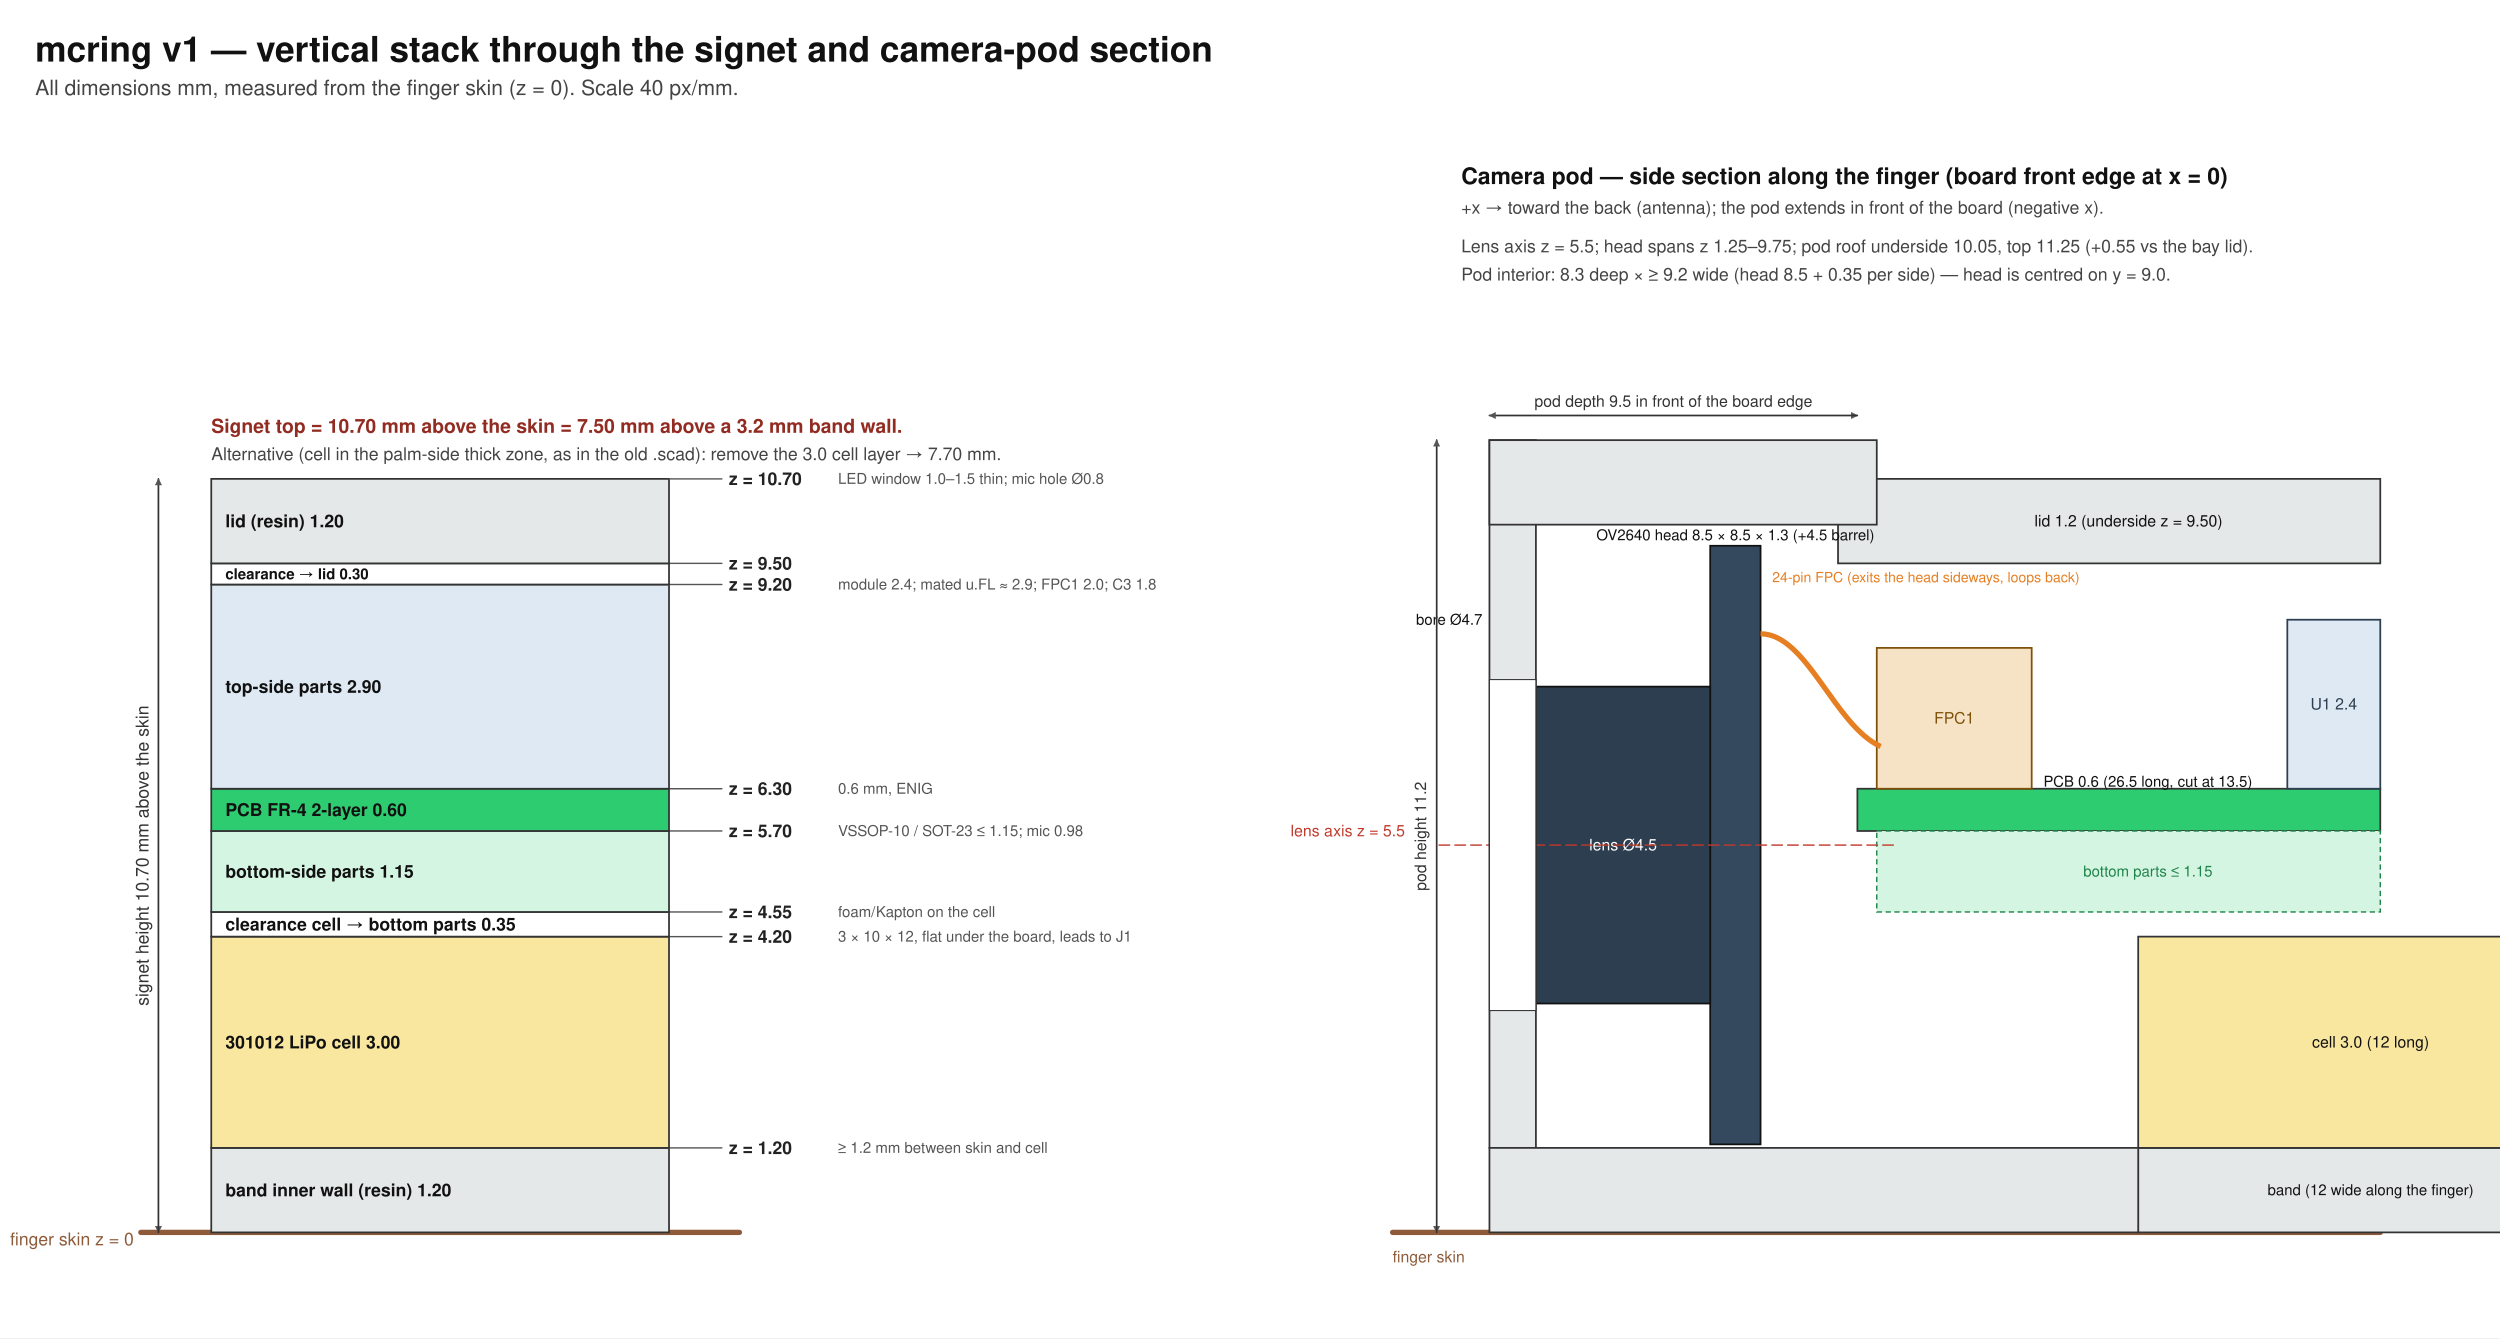
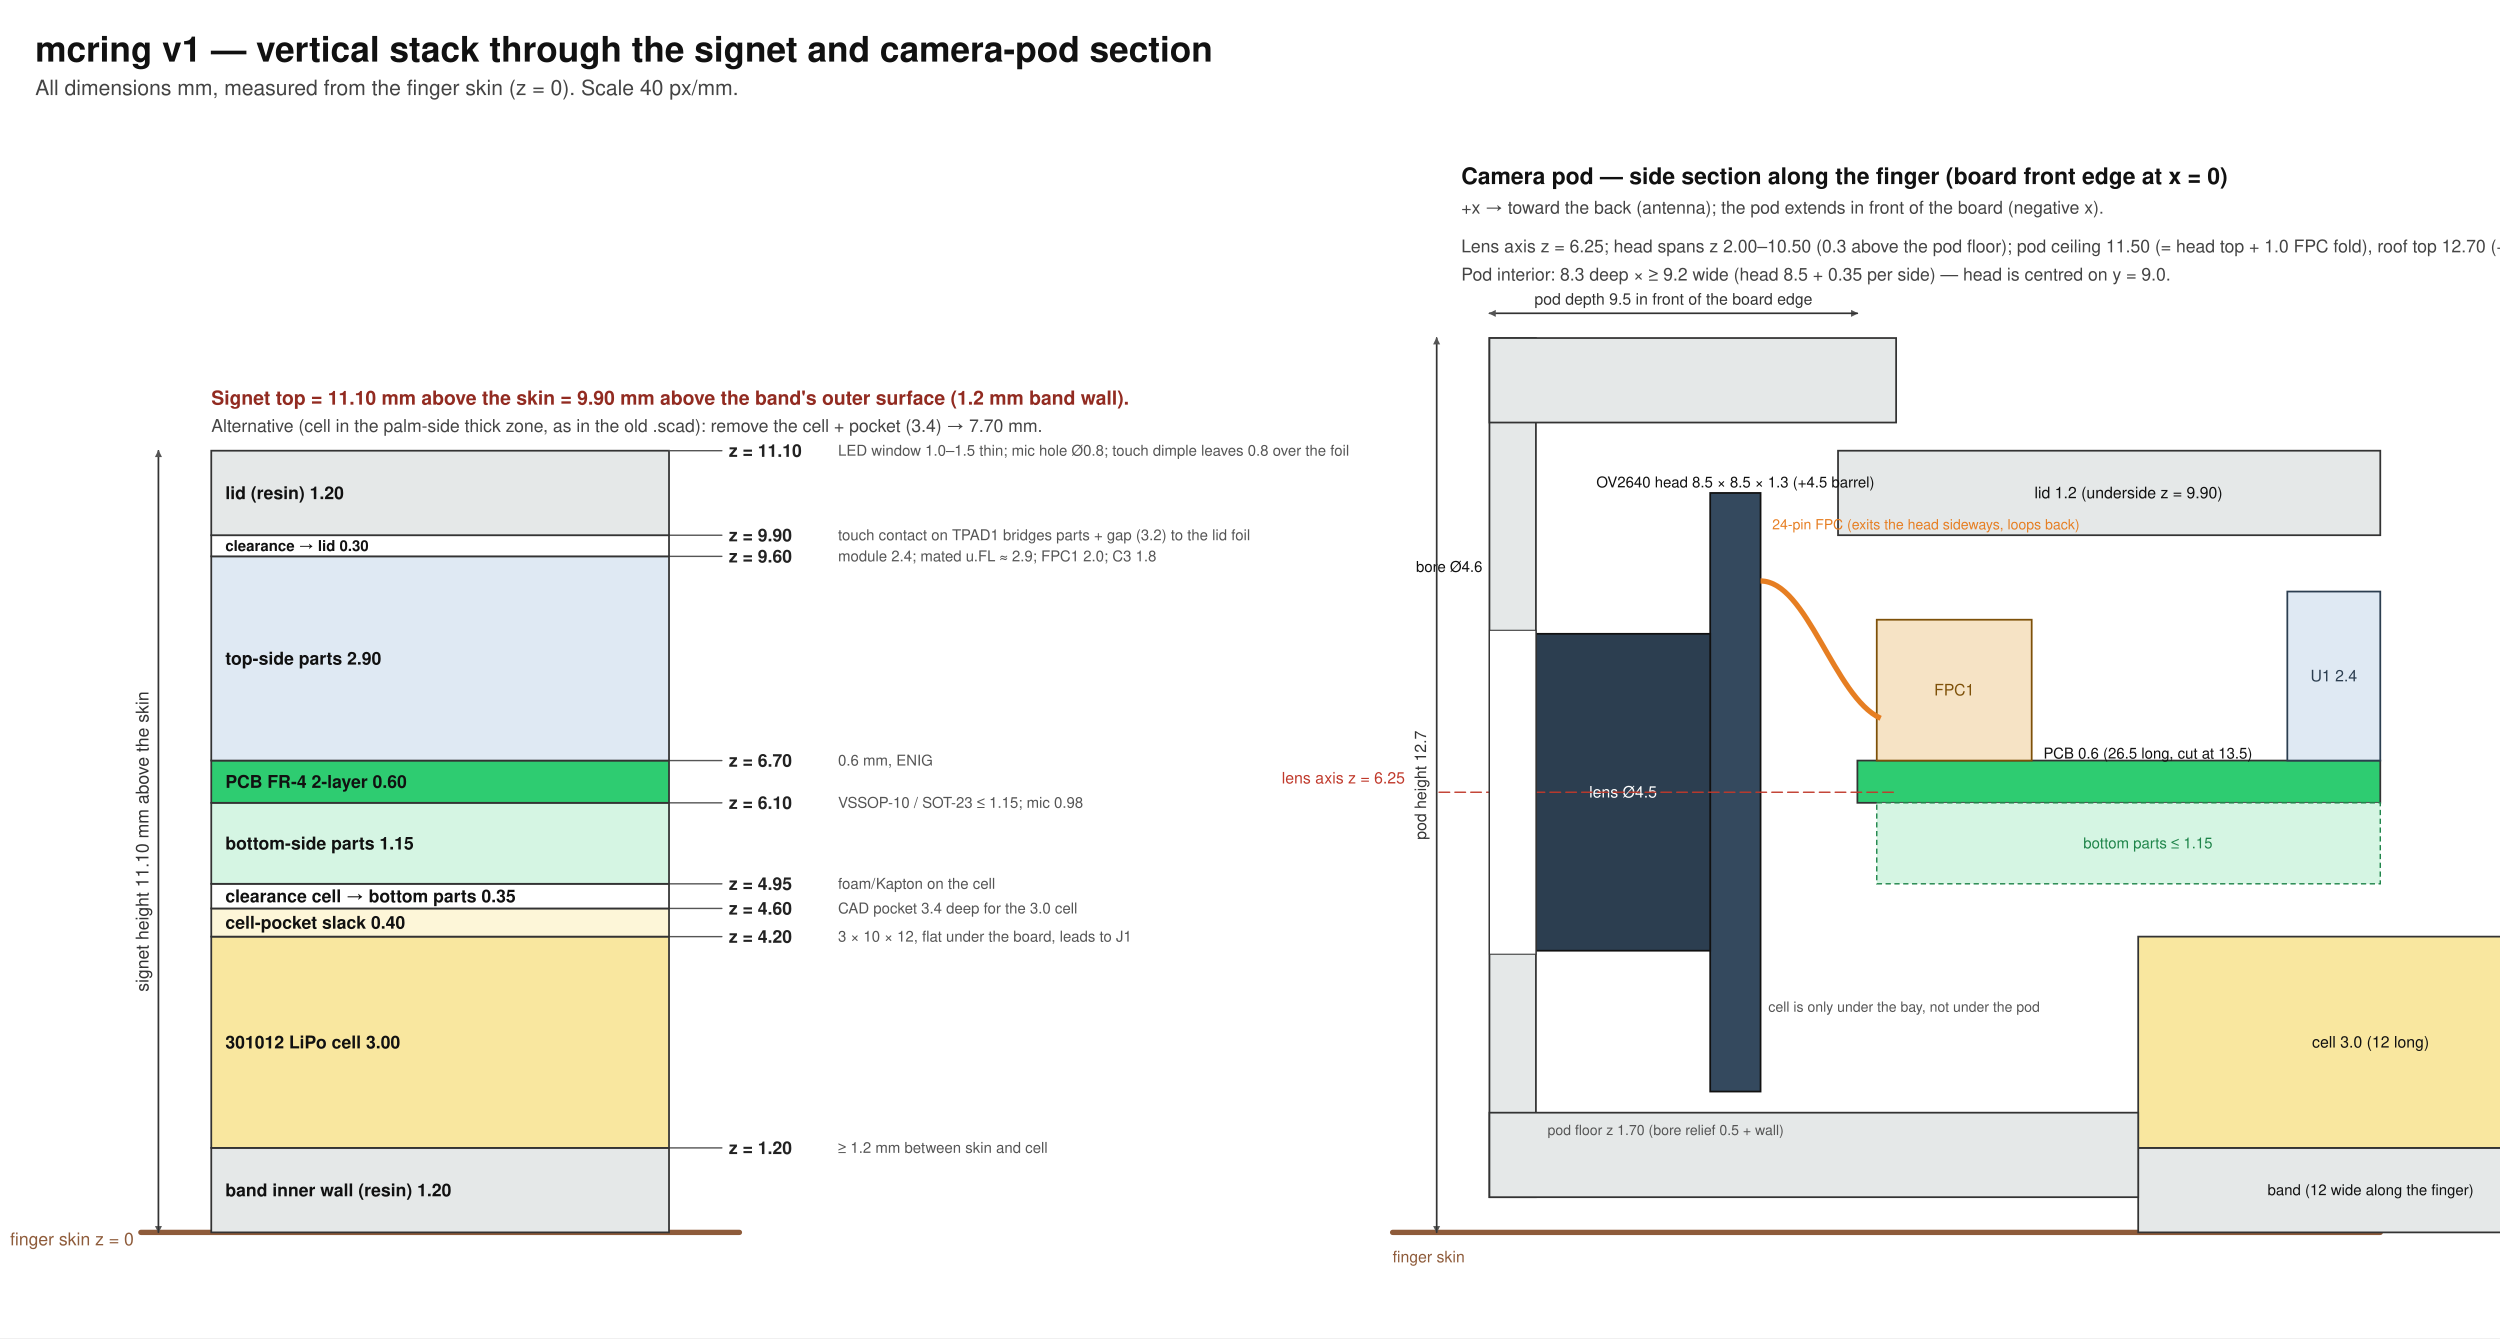
<svg xmlns="http://www.w3.org/2000/svg" width="1420" height="760" viewBox="0 0 1420 760">
  <defs>
    <marker id="dim" viewBox="0 0 10 10" refX="9" refY="5" markerWidth="5" markerHeight="5" orient="auto-start-reverse">
      <path d="M 0 0 L 10 5 L 0 10 z" fill="#555" />
    </marker>
  </defs>
  <rect x="0" y="0" width="1420" height="760" fill="#ffffff" />
  <text x="20.00" y="28.00" font-family="Helvetica, Arial, 'DejaVu Sans', sans-serif" font-size="20" fill="#111" text-anchor="start" font-weight="bold" dominant-baseline="middle">mcring v1 — vertical stack through the signet and camera-pod section</text>
  <text x="20.00" y="50.00" font-family="Helvetica, Arial, 'DejaVu Sans', sans-serif" font-size="12" fill="#444" text-anchor="start" font-weight="normal" dominant-baseline="middle">All dimensions mm, measured from the finger skin (z = 0). Scale 40 px/mm.</text>
  <line x1="80.00" y1="700.00" x2="420.00" y2="700.00" stroke="#8e5b3a" stroke-width="3" stroke-linecap="round" />
  <text x="76.00" y="704.00" font-family="Helvetica, Arial, 'DejaVu Sans', sans-serif" font-size="10" fill="#8e5b3a" text-anchor="end" font-weight="normal" dominant-baseline="middle">finger skin  z = 0</text>
  <rect x="120.00" y="652.00" width="260.00" height="48.00" rx="0.00" fill="#e5e8e8" stroke="#333" stroke-width="1" />
  <text x="128.00" y="676.00" font-family="Helvetica, Arial, 'DejaVu Sans', sans-serif" font-size="10" fill="#111" text-anchor="start" font-weight="bold" dominant-baseline="middle">band inner wall (resin)  1.20</text>
  <line x1="380.00" y1="652.00" x2="410.00" y2="652.00" stroke="#555" stroke-width="0.8" stroke-linecap="round" />
  <text x="414.00" y="652.00" font-family="Helvetica, Arial, 'DejaVu Sans', sans-serif" font-size="10" fill="#222" text-anchor="start" font-weight="bold" dominant-baseline="middle">z = 1.20</text>
  <text x="476.00" y="652.00" font-family="Helvetica, Arial, 'DejaVu Sans', sans-serif" font-size="8.5" fill="#555" text-anchor="start" font-weight="normal" dominant-baseline="middle">≥ 1.2 mm between skin and cell</text>
  <rect x="120.00" y="532.00" width="260.00" height="120.00" rx="0.00" fill="#f9e79f" stroke="#333" stroke-width="1" />
  <text x="128.00" y="592.00" font-family="Helvetica, Arial, 'DejaVu Sans', sans-serif" font-size="10" fill="#111" text-anchor="start" font-weight="bold" dominant-baseline="middle">301012 LiPo cell  3.00</text>
  <line x1="380.00" y1="532.00" x2="410.00" y2="532.00" stroke="#555" stroke-width="0.8" stroke-linecap="round" />
  <text x="414.00" y="532.00" font-family="Helvetica, Arial, 'DejaVu Sans', sans-serif" font-size="10" fill="#222" text-anchor="start" font-weight="bold" dominant-baseline="middle">z = 4.20</text>
  <text x="476.00" y="532.00" font-family="Helvetica, Arial, 'DejaVu Sans', sans-serif" font-size="8.5" fill="#555" text-anchor="start" font-weight="normal" dominant-baseline="middle">3 × 10 × 12, flat under the board, leads to J1</text>
-   <rect x="120.00" y="518.00" width="260.00" height="14.00" rx="0.00" fill="#ffffff" stroke="#333" stroke-width="1" />
-   <text x="128.00" y="525.00" font-family="Helvetica, Arial, 'DejaVu Sans', sans-serif" font-size="10" fill="#111" text-anchor="start" font-weight="bold" dominant-baseline="middle">clearance cell → bottom parts  0.35</text>
-   <line x1="380.00" y1="518.00" x2="410.00" y2="518.00" stroke="#555" stroke-width="0.8" stroke-linecap="round" />
-   <text x="414.00" y="518.00" font-family="Helvetica, Arial, 'DejaVu Sans', sans-serif" font-size="10" fill="#222" text-anchor="start" font-weight="bold" dominant-baseline="middle">z = 4.55</text>
-   <text x="476.00" y="518.00" font-family="Helvetica, Arial, 'DejaVu Sans', sans-serif" font-size="8.5" fill="#555" text-anchor="start" font-weight="normal" dominant-baseline="middle">foam/Kapton on the cell</text>
-   <rect x="120.00" y="472.00" width="260.00" height="46.00" rx="0.00" fill="#d5f5e3" stroke="#333" stroke-width="1" />
-   <text x="128.00" y="495.00" font-family="Helvetica, Arial, 'DejaVu Sans', sans-serif" font-size="10" fill="#111" text-anchor="start" font-weight="bold" dominant-baseline="middle">bottom-side parts  1.15</text>
-   <line x1="380.00" y1="472.00" x2="410.00" y2="472.00" stroke="#555" stroke-width="0.8" stroke-linecap="round" />
-   <text x="414.00" y="472.00" font-family="Helvetica, Arial, 'DejaVu Sans', sans-serif" font-size="10" fill="#222" text-anchor="start" font-weight="bold" dominant-baseline="middle">z = 5.70</text>
-   <text x="476.00" y="472.00" font-family="Helvetica, Arial, 'DejaVu Sans', sans-serif" font-size="8.5" fill="#555" text-anchor="start" font-weight="normal" dominant-baseline="middle">VSSOP-10 / SOT-23 ≤ 1.15; mic 0.98</text>
-   <rect x="120.00" y="448.00" width="260.00" height="24.00" rx="0.00" fill="#2ecc71" stroke="#333" stroke-width="1" />
-   <text x="128.00" y="460.00" font-family="Helvetica, Arial, 'DejaVu Sans', sans-serif" font-size="10" fill="#111" text-anchor="start" font-weight="bold" dominant-baseline="middle">PCB FR-4 2-layer  0.60</text>
-   <line x1="380.00" y1="448.00" x2="410.00" y2="448.00" stroke="#555" stroke-width="0.8" stroke-linecap="round" />
-   <text x="414.00" y="448.00" font-family="Helvetica, Arial, 'DejaVu Sans', sans-serif" font-size="10" fill="#222" text-anchor="start" font-weight="bold" dominant-baseline="middle">z = 6.30</text>
-   <text x="476.00" y="448.00" font-family="Helvetica, Arial, 'DejaVu Sans', sans-serif" font-size="8.5" fill="#555" text-anchor="start" font-weight="normal" dominant-baseline="middle">0.6 mm, ENIG</text>
-   <rect x="120.00" y="332.00" width="260.00" height="116.00" rx="0.00" fill="#dfe9f3" stroke="#333" stroke-width="1" />
-   <text x="128.00" y="390.00" font-family="Helvetica, Arial, 'DejaVu Sans', sans-serif" font-size="10" fill="#111" text-anchor="start" font-weight="bold" dominant-baseline="middle">top-side parts  2.90</text>
-   <line x1="380.00" y1="332.00" x2="410.00" y2="332.00" stroke="#555" stroke-width="0.8" stroke-linecap="round" />
-   <text x="414.00" y="332.00" font-family="Helvetica, Arial, 'DejaVu Sans', sans-serif" font-size="10" fill="#222" text-anchor="start" font-weight="bold" dominant-baseline="middle">z = 9.20</text>
-   <text x="476.00" y="332.00" font-family="Helvetica, Arial, 'DejaVu Sans', sans-serif" font-size="8.5" fill="#555" text-anchor="start" font-weight="normal" dominant-baseline="middle">module 2.4; mated u.FL ≈ 2.9; FPC1 2.0; C3 1.8</text>
-   <rect x="120.00" y="320.00" width="260.00" height="12.00" rx="0.00" fill="#ffffff" stroke="#333" stroke-width="1" />
-   <text x="128.00" y="326.00" font-family="Helvetica, Arial, 'DejaVu Sans', sans-serif" font-size="8.5" fill="#111" text-anchor="start" font-weight="bold" dominant-baseline="middle">clearance → lid  0.30</text>
-   <line x1="380.00" y1="320.00" x2="410.00" y2="320.00" stroke="#555" stroke-width="0.8" stroke-linecap="round" />
-   <text x="414.00" y="320.00" font-family="Helvetica, Arial, 'DejaVu Sans', sans-serif" font-size="10" fill="#222" text-anchor="start" font-weight="bold" dominant-baseline="middle">z = 9.50</text>
-   <rect x="120.00" y="272.00" width="260.00" height="48.00" rx="0.00" fill="#e5e8e8" stroke="#333" stroke-width="1" />
-   <text x="128.00" y="296.00" font-family="Helvetica, Arial, 'DejaVu Sans', sans-serif" font-size="10" fill="#111" text-anchor="start" font-weight="bold" dominant-baseline="middle">lid (resin)  1.20</text>
-   <line x1="380.00" y1="272.00" x2="410.00" y2="272.00" stroke="#555" stroke-width="0.8" stroke-linecap="round" />
-   <text x="414.00" y="272.00" font-family="Helvetica, Arial, 'DejaVu Sans', sans-serif" font-size="10" fill="#222" text-anchor="start" font-weight="bold" dominant-baseline="middle">z = 10.70</text>
-   <text x="476.00" y="272.00" font-family="Helvetica, Arial, 'DejaVu Sans', sans-serif" font-size="8.5" fill="#555" text-anchor="start" font-weight="normal" dominant-baseline="middle">LED window 1.0–1.5 thin; mic hole Ø0.8</text>
-   <line x1="90.00" y1="272.00" x2="90.00" y2="700.00" stroke="#333" stroke-width="0.8" stroke-linecap="round" marker-end="url(#dim)" />
-   <line x1="90.00" y1="700.00" x2="90.00" y2="272.00" stroke="#333" stroke-width="0.8" stroke-linecap="round" marker-end="url(#dim)" />
-   <text x="81.00" y="486.00" font-family="Helvetica, Arial, 'DejaVu Sans', sans-serif" font-size="10" fill="#333" text-anchor="middle" font-weight="normal" dominant-baseline="middle" transform="rotate(-90.0 81.00 486.00)">signet height 10.70 mm above the skin</text>
-   <text x="120.00" y="242.00" font-family="Helvetica, Arial, 'DejaVu Sans', sans-serif" font-size="11" fill="#922b21" text-anchor="start" font-weight="bold" dominant-baseline="middle">Signet top = 10.70 mm above the skin = 7.50 mm above a 3.2 mm band wall.</text>
-   <text x="120.00" y="258.00" font-family="Helvetica, Arial, 'DejaVu Sans', sans-serif" font-size="10" fill="#444" text-anchor="start" font-weight="normal" dominant-baseline="middle">Alternative (cell in the palm-side thick zone, as in the old .scad): remove the 3.0 cell layer → 7.70 mm.</text>
+   <rect x="120.00" y="516.00" width="260.00" height="16.00" rx="0.00" fill="#fdf6d8" stroke="#333" stroke-width="1" />
+   <text x="128.00" y="524.00" font-family="Helvetica, Arial, 'DejaVu Sans', sans-serif" font-size="10" fill="#111" text-anchor="start" font-weight="bold" dominant-baseline="middle">cell-pocket slack  0.40</text>
+   <line x1="380.00" y1="516.00" x2="410.00" y2="516.00" stroke="#555" stroke-width="0.8" stroke-linecap="round" />
+   <text x="414.00" y="516.00" font-family="Helvetica, Arial, 'DejaVu Sans', sans-serif" font-size="10" fill="#222" text-anchor="start" font-weight="bold" dominant-baseline="middle">z = 4.60</text>
+   <text x="476.00" y="516.00" font-family="Helvetica, Arial, 'DejaVu Sans', sans-serif" font-size="8.5" fill="#555" text-anchor="start" font-weight="normal" dominant-baseline="middle">CAD pocket 3.4 deep for the 3.0 cell</text>
+   <rect x="120.00" y="502.00" width="260.00" height="14.00" rx="0.00" fill="#ffffff" stroke="#333" stroke-width="1" />
+   <text x="128.00" y="509.00" font-family="Helvetica, Arial, 'DejaVu Sans', sans-serif" font-size="10" fill="#111" text-anchor="start" font-weight="bold" dominant-baseline="middle">clearance cell → bottom parts  0.35</text>
+   <line x1="380.00" y1="502.00" x2="410.00" y2="502.00" stroke="#555" stroke-width="0.8" stroke-linecap="round" />
+   <text x="414.00" y="502.00" font-family="Helvetica, Arial, 'DejaVu Sans', sans-serif" font-size="10" fill="#222" text-anchor="start" font-weight="bold" dominant-baseline="middle">z = 4.95</text>
+   <text x="476.00" y="502.00" font-family="Helvetica, Arial, 'DejaVu Sans', sans-serif" font-size="8.5" fill="#555" text-anchor="start" font-weight="normal" dominant-baseline="middle">foam/Kapton on the cell</text>
+   <rect x="120.00" y="456.00" width="260.00" height="46.00" rx="0.00" fill="#d5f5e3" stroke="#333" stroke-width="1" />
+   <text x="128.00" y="479.00" font-family="Helvetica, Arial, 'DejaVu Sans', sans-serif" font-size="10" fill="#111" text-anchor="start" font-weight="bold" dominant-baseline="middle">bottom-side parts  1.15</text>
+   <line x1="380.00" y1="456.00" x2="410.00" y2="456.00" stroke="#555" stroke-width="0.8" stroke-linecap="round" />
+   <text x="414.00" y="456.00" font-family="Helvetica, Arial, 'DejaVu Sans', sans-serif" font-size="10" fill="#222" text-anchor="start" font-weight="bold" dominant-baseline="middle">z = 6.10</text>
+   <text x="476.00" y="456.00" font-family="Helvetica, Arial, 'DejaVu Sans', sans-serif" font-size="8.5" fill="#555" text-anchor="start" font-weight="normal" dominant-baseline="middle">VSSOP-10 / SOT-23 ≤ 1.15; mic 0.98</text>
+   <rect x="120.00" y="432.00" width="260.00" height="24.00" rx="0.00" fill="#2ecc71" stroke="#333" stroke-width="1" />
+   <text x="128.00" y="444.00" font-family="Helvetica, Arial, 'DejaVu Sans', sans-serif" font-size="10" fill="#111" text-anchor="start" font-weight="bold" dominant-baseline="middle">PCB FR-4 2-layer  0.60</text>
+   <line x1="380.00" y1="432.00" x2="410.00" y2="432.00" stroke="#555" stroke-width="0.8" stroke-linecap="round" />
+   <text x="414.00" y="432.00" font-family="Helvetica, Arial, 'DejaVu Sans', sans-serif" font-size="10" fill="#222" text-anchor="start" font-weight="bold" dominant-baseline="middle">z = 6.70</text>
+   <text x="476.00" y="432.00" font-family="Helvetica, Arial, 'DejaVu Sans', sans-serif" font-size="8.5" fill="#555" text-anchor="start" font-weight="normal" dominant-baseline="middle">0.6 mm, ENIG</text>
+   <rect x="120.00" y="316.00" width="260.00" height="116.00" rx="0.00" fill="#dfe9f3" stroke="#333" stroke-width="1" />
+   <text x="128.00" y="374.00" font-family="Helvetica, Arial, 'DejaVu Sans', sans-serif" font-size="10" fill="#111" text-anchor="start" font-weight="bold" dominant-baseline="middle">top-side parts  2.90</text>
+   <line x1="380.00" y1="316.00" x2="410.00" y2="316.00" stroke="#555" stroke-width="0.8" stroke-linecap="round" />
+   <text x="414.00" y="316.00" font-family="Helvetica, Arial, 'DejaVu Sans', sans-serif" font-size="10" fill="#222" text-anchor="start" font-weight="bold" dominant-baseline="middle">z = 9.60</text>
+   <text x="476.00" y="316.00" font-family="Helvetica, Arial, 'DejaVu Sans', sans-serif" font-size="8.5" fill="#555" text-anchor="start" font-weight="normal" dominant-baseline="middle">module 2.4; mated u.FL ≈ 2.9; FPC1 2.0; C3 1.8</text>
+   <rect x="120.00" y="304.00" width="260.00" height="12.00" rx="0.00" fill="#ffffff" stroke="#333" stroke-width="1" />
+   <text x="128.00" y="310.00" font-family="Helvetica, Arial, 'DejaVu Sans', sans-serif" font-size="8.5" fill="#111" text-anchor="start" font-weight="bold" dominant-baseline="middle">clearance → lid  0.30</text>
+   <line x1="380.00" y1="304.00" x2="410.00" y2="304.00" stroke="#555" stroke-width="0.8" stroke-linecap="round" />
+   <text x="414.00" y="304.00" font-family="Helvetica, Arial, 'DejaVu Sans', sans-serif" font-size="10" fill="#222" text-anchor="start" font-weight="bold" dominant-baseline="middle">z = 9.90</text>
+   <text x="476.00" y="304.00" font-family="Helvetica, Arial, 'DejaVu Sans', sans-serif" font-size="8.5" fill="#555" text-anchor="start" font-weight="normal" dominant-baseline="middle">touch contact on TPAD1 bridges parts + gap (3.2) to the lid foil</text>
+   <rect x="120.00" y="256.00" width="260.00" height="48.00" rx="0.00" fill="#e5e8e8" stroke="#333" stroke-width="1" />
+   <text x="128.00" y="280.00" font-family="Helvetica, Arial, 'DejaVu Sans', sans-serif" font-size="10" fill="#111" text-anchor="start" font-weight="bold" dominant-baseline="middle">lid (resin)  1.20</text>
+   <line x1="380.00" y1="256.00" x2="410.00" y2="256.00" stroke="#555" stroke-width="0.8" stroke-linecap="round" />
+   <text x="414.00" y="256.00" font-family="Helvetica, Arial, 'DejaVu Sans', sans-serif" font-size="10" fill="#222" text-anchor="start" font-weight="bold" dominant-baseline="middle">z = 11.10</text>
+   <text x="476.00" y="256.00" font-family="Helvetica, Arial, 'DejaVu Sans', sans-serif" font-size="8.5" fill="#555" text-anchor="start" font-weight="normal" dominant-baseline="middle">LED window 1.0–1.5 thin; mic hole Ø0.8; touch dimple leaves 0.8 over the foil</text>
+   <line x1="90.00" y1="256.00" x2="90.00" y2="700.00" stroke="#333" stroke-width="0.8" stroke-linecap="round" marker-end="url(#dim)" />
+   <line x1="90.00" y1="700.00" x2="90.00" y2="256.00" stroke="#333" stroke-width="0.8" stroke-linecap="round" marker-end="url(#dim)" />
+   <text x="81.00" y="478.00" font-family="Helvetica, Arial, 'DejaVu Sans', sans-serif" font-size="10" fill="#333" text-anchor="middle" font-weight="normal" dominant-baseline="middle" transform="rotate(-90.0 81.00 478.00)">signet height 11.10 mm above the skin</text>
+   <text x="120.00" y="226.00" font-family="Helvetica, Arial, 'DejaVu Sans', sans-serif" font-size="11" fill="#922b21" text-anchor="start" font-weight="bold" dominant-baseline="middle">Signet top = 11.10 mm above the skin = 9.90 mm above the band's outer surface (1.2 mm band wall).</text>
+   <text x="120.00" y="242.00" font-family="Helvetica, Arial, 'DejaVu Sans', sans-serif" font-size="10" fill="#444" text-anchor="start" font-weight="normal" dominant-baseline="middle">Alternative (cell in the palm-side thick zone, as in the old .scad): remove the cell + pocket (3.4) → 7.70 mm.</text>
  <text x="830.00" y="100.00" font-family="Helvetica, Arial, 'DejaVu Sans', sans-serif" font-size="13" fill="#111" text-anchor="start" font-weight="bold" dominant-baseline="middle">Camera pod — side section along the finger (board front edge at x = 0)</text>
  <text x="830.00" y="118.00" font-family="Helvetica, Arial, 'DejaVu Sans', sans-serif" font-size="10" fill="#444" text-anchor="start" font-weight="normal" dominant-baseline="middle">+x → toward the back (antenna); the pod extends in front of the board (negative x).</text>
  <line x1="791.00" y1="700.00" x2="1352.00" y2="700.00" stroke="#8e5b3a" stroke-width="3" stroke-linecap="round" />
  <text x="791.00" y="714.00" font-family="Helvetica, Arial, 'DejaVu Sans', sans-serif" font-size="9" fill="#8e5b3a" text-anchor="start" font-weight="normal" dominant-baseline="middle">finger skin</text>
  <rect x="1214.50" y="652.00" width="264.00" height="48.00" rx="0.00" fill="#e5e8e8" stroke="#333" stroke-width="1" />
  <text x="1346.50" y="676.00" font-family="Helvetica, Arial, 'DejaVu Sans', sans-serif" font-size="8.5" fill="#111" text-anchor="middle" font-weight="normal" dominant-baseline="middle">band (12 wide along the finger)</text>
  <rect x="1214.50" y="532.00" width="264.00" height="120.00" rx="0.00" fill="#f9e79f" stroke="#333" stroke-width="1" />
  <text x="1346.50" y="592.00" font-family="Helvetica, Arial, 'DejaVu Sans', sans-serif" font-size="9" fill="#111" text-anchor="middle" font-weight="normal" dominant-baseline="middle">cell 3.0 (12 long)</text>
-   <rect x="1055.00" y="448.00" width="297.00" height="24.00" rx="0.00" fill="#2ecc71" stroke="#333" stroke-width="1" />
-   <text x="1220.00" y="444.00" font-family="Helvetica, Arial, 'DejaVu Sans', sans-serif" font-size="8.5" fill="#111" text-anchor="middle" font-weight="normal" dominant-baseline="middle">PCB 0.6 (26.5 long, cut at 13.5)</text>
-   <rect x="1066.00" y="368.00" width="88.00" height="80.00" rx="0.00" fill="#f6e3c5" stroke="#7e5109" stroke-width="1" />
-   <text x="1110.00" y="408.00" font-family="Helvetica, Arial, 'DejaVu Sans', sans-serif" font-size="9" fill="#7e5109" text-anchor="middle" font-weight="normal" dominant-baseline="middle">FPC1</text>
-   <rect x="1299.20" y="352.00" width="52.80" height="96.00" rx="0.00" fill="#dfe9f3" stroke="#2c3e50" stroke-width="1" />
-   <text x="1325.60" y="400.00" font-family="Helvetica, Arial, 'DejaVu Sans', sans-serif" font-size="9" fill="#2c3e50" text-anchor="middle" font-weight="normal" dominant-baseline="middle">U1 2.4</text>
-   <rect x="1066.00" y="472.00" width="286.00" height="46.00" rx="0.00" fill="#d5f5e3" stroke="#1e8449" stroke-width="0.8" stroke-dasharray="3 2" />
-   <text x="1220.00" y="495.00" font-family="Helvetica, Arial, 'DejaVu Sans', sans-serif" font-size="8.5" fill="#1e8449" text-anchor="middle" font-weight="normal" dominant-baseline="middle">bottom parts ≤ 1.15</text>
-   <rect x="1044.00" y="272.00" width="308.00" height="48.00" rx="0.00" fill="#e5e8e8" stroke="#333" stroke-width="1" />
-   <text x="1209.00" y="296.00" font-family="Helvetica, Arial, 'DejaVu Sans', sans-serif" font-size="9" fill="#111" text-anchor="middle" font-weight="normal" dominant-baseline="middle">lid 1.2 (underside z = 9.50)</text>
-   <rect x="971.40" y="310.00" width="28.60" height="340.00" rx="0.00" fill="#34495e" stroke="#111" stroke-width="1" />
-   <rect x="872.40" y="390.00" width="99.00" height="180.00" rx="0.00" fill="#2c3e50" stroke="#111" stroke-width="1" />
-   <text x="921.90" y="480.00" font-family="Helvetica, Arial, 'DejaVu Sans', sans-serif" font-size="9" fill="#fff" text-anchor="middle" font-weight="normal" dominant-baseline="middle">lens Ø4.5</text>
-   <text x="985.70" y="304.00" font-family="Helvetica, Arial, 'DejaVu Sans', sans-serif" font-size="8.5" fill="#111" text-anchor="middle" font-weight="normal" dominant-baseline="middle">OV2640 head 8.5 × 8.5 × 1.3 (+4.5 barrel)</text>
-   <text x="1004.40" y="662.00" font-family="Helvetica, Arial, 'DejaVu Sans', sans-serif" font-size="8" fill="#555" text-anchor="start" font-weight="normal" dominant-baseline="middle">cell is only under the bay, not under the pod</text>
-   <path d="M 1000.0 360.0 C 1026.4 360.0, 1041.8 412.0, 1068.2 424.0" fill="none" stroke="#e67e22" stroke-width="3" />
-   <text x="1006.60" y="328.00" font-family="Helvetica, Arial, 'DejaVu Sans', sans-serif" font-size="8" fill="#e67e22" text-anchor="start" font-weight="normal" dominant-baseline="middle">24-pin FPC (exits the head sideways, loops back)</text>
-   <line x1="817.40" y1="480.00" x2="1077.00" y2="480.00" stroke="#c0392b" stroke-width="0.8" stroke-linecap="round" stroke-dasharray="6 3" />
-   <text x="798.00" y="472.00" font-family="Helvetica, Arial, 'DejaVu Sans', sans-serif" font-size="9" fill="#c0392b" text-anchor="end" font-weight="normal" dominant-baseline="middle">lens axis z = 5.5</text>
-   <rect x="846.00" y="250.00" width="26.40" height="402.00" rx="0.00" fill="#e5e8e8" stroke="#333" stroke-width="1" />
-   <rect x="846.00" y="250.00" width="220.00" height="48.00" rx="0.00" fill="#e5e8e8" stroke="#333" stroke-width="1" />
-   <rect x="846.00" y="652.00" width="368.50" height="48.00" rx="0.00" fill="#e5e8e8" stroke="#333" stroke-width="1" />
-   <rect x="846.00" y="386.00" width="26.40" height="188.00" rx="0.00" fill="#fff" stroke="#333" stroke-width="0.6" />
-   <text x="842.00" y="352.00" font-family="Helvetica, Arial, 'DejaVu Sans', sans-serif" font-size="8.5" fill="#111" text-anchor="end" font-weight="normal" dominant-baseline="middle">bore Ø4.7</text>
-   <line x1="846.00" y1="236.00" x2="1055.00" y2="236.00" stroke="#333" stroke-width="0.8" stroke-linecap="round" marker-end="url(#dim)" />
-   <line x1="1055.00" y1="236.00" x2="846.00" y2="236.00" stroke="#333" stroke-width="0.8" stroke-linecap="round" marker-end="url(#dim)" />
-   <text x="950.50" y="228.00" font-family="Helvetica, Arial, 'DejaVu Sans', sans-serif" font-size="9" fill="#333" text-anchor="middle" font-weight="normal" dominant-baseline="middle">pod depth 9.5 in front of the board edge</text>
-   <line x1="816.00" y1="250.00" x2="816.00" y2="700.00" stroke="#333" stroke-width="0.8" stroke-linecap="round" marker-end="url(#dim)" />
-   <line x1="816.00" y1="700.00" x2="816.00" y2="250.00" stroke="#333" stroke-width="0.8" stroke-linecap="round" marker-end="url(#dim)" />
-   <text x="807.00" y="475.00" font-family="Helvetica, Arial, 'DejaVu Sans', sans-serif" font-size="9" fill="#333" text-anchor="middle" font-weight="normal" dominant-baseline="middle" transform="rotate(-90.0 807.00 475.00)">pod height 11.2</text>
-   <text x="830.00" y="140.00" font-family="Helvetica, Arial, 'DejaVu Sans', sans-serif" font-size="10" fill="#444" text-anchor="start" font-weight="normal" dominant-baseline="middle">Lens axis z = 5.5; head spans z 1.25–9.75; pod roof underside 10.05, top 11.25 (+0.55 vs the bay lid).</text>
+   <rect x="1055.00" y="432.00" width="297.00" height="24.00" rx="0.00" fill="#2ecc71" stroke="#333" stroke-width="1" />
+   <text x="1220.00" y="428.00" font-family="Helvetica, Arial, 'DejaVu Sans', sans-serif" font-size="8.5" fill="#111" text-anchor="middle" font-weight="normal" dominant-baseline="middle">PCB 0.6 (26.5 long, cut at 13.5)</text>
+   <rect x="1066.00" y="352.00" width="88.00" height="80.00" rx="0.00" fill="#f6e3c5" stroke="#7e5109" stroke-width="1" />
+   <text x="1110.00" y="392.00" font-family="Helvetica, Arial, 'DejaVu Sans', sans-serif" font-size="9" fill="#7e5109" text-anchor="middle" font-weight="normal" dominant-baseline="middle">FPC1</text>
+   <rect x="1299.20" y="336.00" width="52.80" height="96.00" rx="0.00" fill="#dfe9f3" stroke="#2c3e50" stroke-width="1" />
+   <text x="1325.60" y="384.00" font-family="Helvetica, Arial, 'DejaVu Sans', sans-serif" font-size="9" fill="#2c3e50" text-anchor="middle" font-weight="normal" dominant-baseline="middle">U1 2.4</text>
+   <rect x="1066.00" y="456.00" width="286.00" height="46.00" rx="0.00" fill="#d5f5e3" stroke="#1e8449" stroke-width="0.8" stroke-dasharray="3 2" />
+   <text x="1220.00" y="479.00" font-family="Helvetica, Arial, 'DejaVu Sans', sans-serif" font-size="8.5" fill="#1e8449" text-anchor="middle" font-weight="normal" dominant-baseline="middle">bottom parts ≤ 1.15</text>
+   <rect x="1044.00" y="256.00" width="308.00" height="48.00" rx="0.00" fill="#e5e8e8" stroke="#333" stroke-width="1" />
+   <text x="1209.00" y="280.00" font-family="Helvetica, Arial, 'DejaVu Sans', sans-serif" font-size="9" fill="#111" text-anchor="middle" font-weight="normal" dominant-baseline="middle">lid 1.2 (underside z = 9.90)</text>
+   <rect x="971.40" y="280.00" width="28.60" height="340.00" rx="0.00" fill="#34495e" stroke="#111" stroke-width="1" />
+   <rect x="872.40" y="360.00" width="99.00" height="180.00" rx="0.00" fill="#2c3e50" stroke="#111" stroke-width="1" />
+   <text x="921.90" y="450.00" font-family="Helvetica, Arial, 'DejaVu Sans', sans-serif" font-size="9" fill="#fff" text-anchor="middle" font-weight="normal" dominant-baseline="middle">lens Ø4.5</text>
+   <text x="985.70" y="274.00" font-family="Helvetica, Arial, 'DejaVu Sans', sans-serif" font-size="8.5" fill="#111" text-anchor="middle" font-weight="normal" dominant-baseline="middle">OV2640 head 8.5 × 8.5 × 1.3 (+4.5 barrel)</text>
+   <text x="1004.40" y="572.00" font-family="Helvetica, Arial, 'DejaVu Sans', sans-serif" font-size="8" fill="#555" text-anchor="start" font-weight="normal" dominant-baseline="middle">cell is only under the bay, not under the pod</text>
+   <path d="M 1000.0 330.0 C 1026.4 330.0, 1041.8 396.0, 1068.2 408.0" fill="none" stroke="#e67e22" stroke-width="3" />
+   <text x="1006.60" y="298.00" font-family="Helvetica, Arial, 'DejaVu Sans', sans-serif" font-size="8" fill="#e67e22" text-anchor="start" font-weight="normal" dominant-baseline="middle">24-pin FPC (exits the head sideways, loops back)</text>
+   <line x1="817.40" y1="450.00" x2="1077.00" y2="450.00" stroke="#c0392b" stroke-width="0.8" stroke-linecap="round" stroke-dasharray="6 3" />
+   <text x="798.00" y="442.00" font-family="Helvetica, Arial, 'DejaVu Sans', sans-serif" font-size="9" fill="#c0392b" text-anchor="end" font-weight="normal" dominant-baseline="middle">lens axis z = 6.25</text>
+   <rect x="846.00" y="192.00" width="26.40" height="488.00" rx="0.00" fill="#e5e8e8" stroke="#333" stroke-width="1" />
+   <rect x="846.00" y="192.00" width="231.00" height="48.00" rx="0.00" fill="#e5e8e8" stroke="#333" stroke-width="1" />
+   <rect x="846.00" y="632.00" width="368.50" height="48.00" rx="0.00" fill="#e5e8e8" stroke="#333" stroke-width="1" />
+   <text x="879.00" y="642.00" font-family="Helvetica, Arial, 'DejaVu Sans', sans-serif" font-size="8" fill="#555" text-anchor="start" font-weight="normal" dominant-baseline="middle">pod floor z 1.70 (bore relief 0.5 + wall)</text>
+   <rect x="846.00" y="358.00" width="26.40" height="184.00" rx="0.00" fill="#fff" stroke="#333" stroke-width="0.6" />
+   <text x="842.00" y="322.00" font-family="Helvetica, Arial, 'DejaVu Sans', sans-serif" font-size="8.5" fill="#111" text-anchor="end" font-weight="normal" dominant-baseline="middle">bore Ø4.6</text>
+   <line x1="846.00" y1="178.00" x2="1055.00" y2="178.00" stroke="#333" stroke-width="0.8" stroke-linecap="round" marker-end="url(#dim)" />
+   <line x1="1055.00" y1="178.00" x2="846.00" y2="178.00" stroke="#333" stroke-width="0.8" stroke-linecap="round" marker-end="url(#dim)" />
+   <text x="950.50" y="170.00" font-family="Helvetica, Arial, 'DejaVu Sans', sans-serif" font-size="9" fill="#333" text-anchor="middle" font-weight="normal" dominant-baseline="middle">pod depth 9.5 in front of the board edge</text>
+   <line x1="816.00" y1="192.00" x2="816.00" y2="700.00" stroke="#333" stroke-width="0.8" stroke-linecap="round" marker-end="url(#dim)" />
+   <line x1="816.00" y1="700.00" x2="816.00" y2="192.00" stroke="#333" stroke-width="0.8" stroke-linecap="round" marker-end="url(#dim)" />
+   <text x="807.00" y="446.00" font-family="Helvetica, Arial, 'DejaVu Sans', sans-serif" font-size="9" fill="#333" text-anchor="middle" font-weight="normal" dominant-baseline="middle" transform="rotate(-90.0 807.00 446.00)">pod height 12.7</text>
+   <text x="830.00" y="140.00" font-family="Helvetica, Arial, 'DejaVu Sans', sans-serif" font-size="10" fill="#444" text-anchor="start" font-weight="normal" dominant-baseline="middle">Lens axis z = 6.25; head spans z 2.00–10.50 (0.3 above the pod floor); pod ceiling 11.50 (= head top + 1.0 FPC fold), roof top 12.70 (+1.60 vs the bay lid).</text>
  <text x="830.00" y="156.00" font-family="Helvetica, Arial, 'DejaVu Sans', sans-serif" font-size="10" fill="#444" text-anchor="start" font-weight="normal" dominant-baseline="middle">Pod interior: 8.3 deep × ≥ 9.2 wide (head 8.5 + 0.35 per side) — head is centred on y = 9.0.</text>
</svg>
